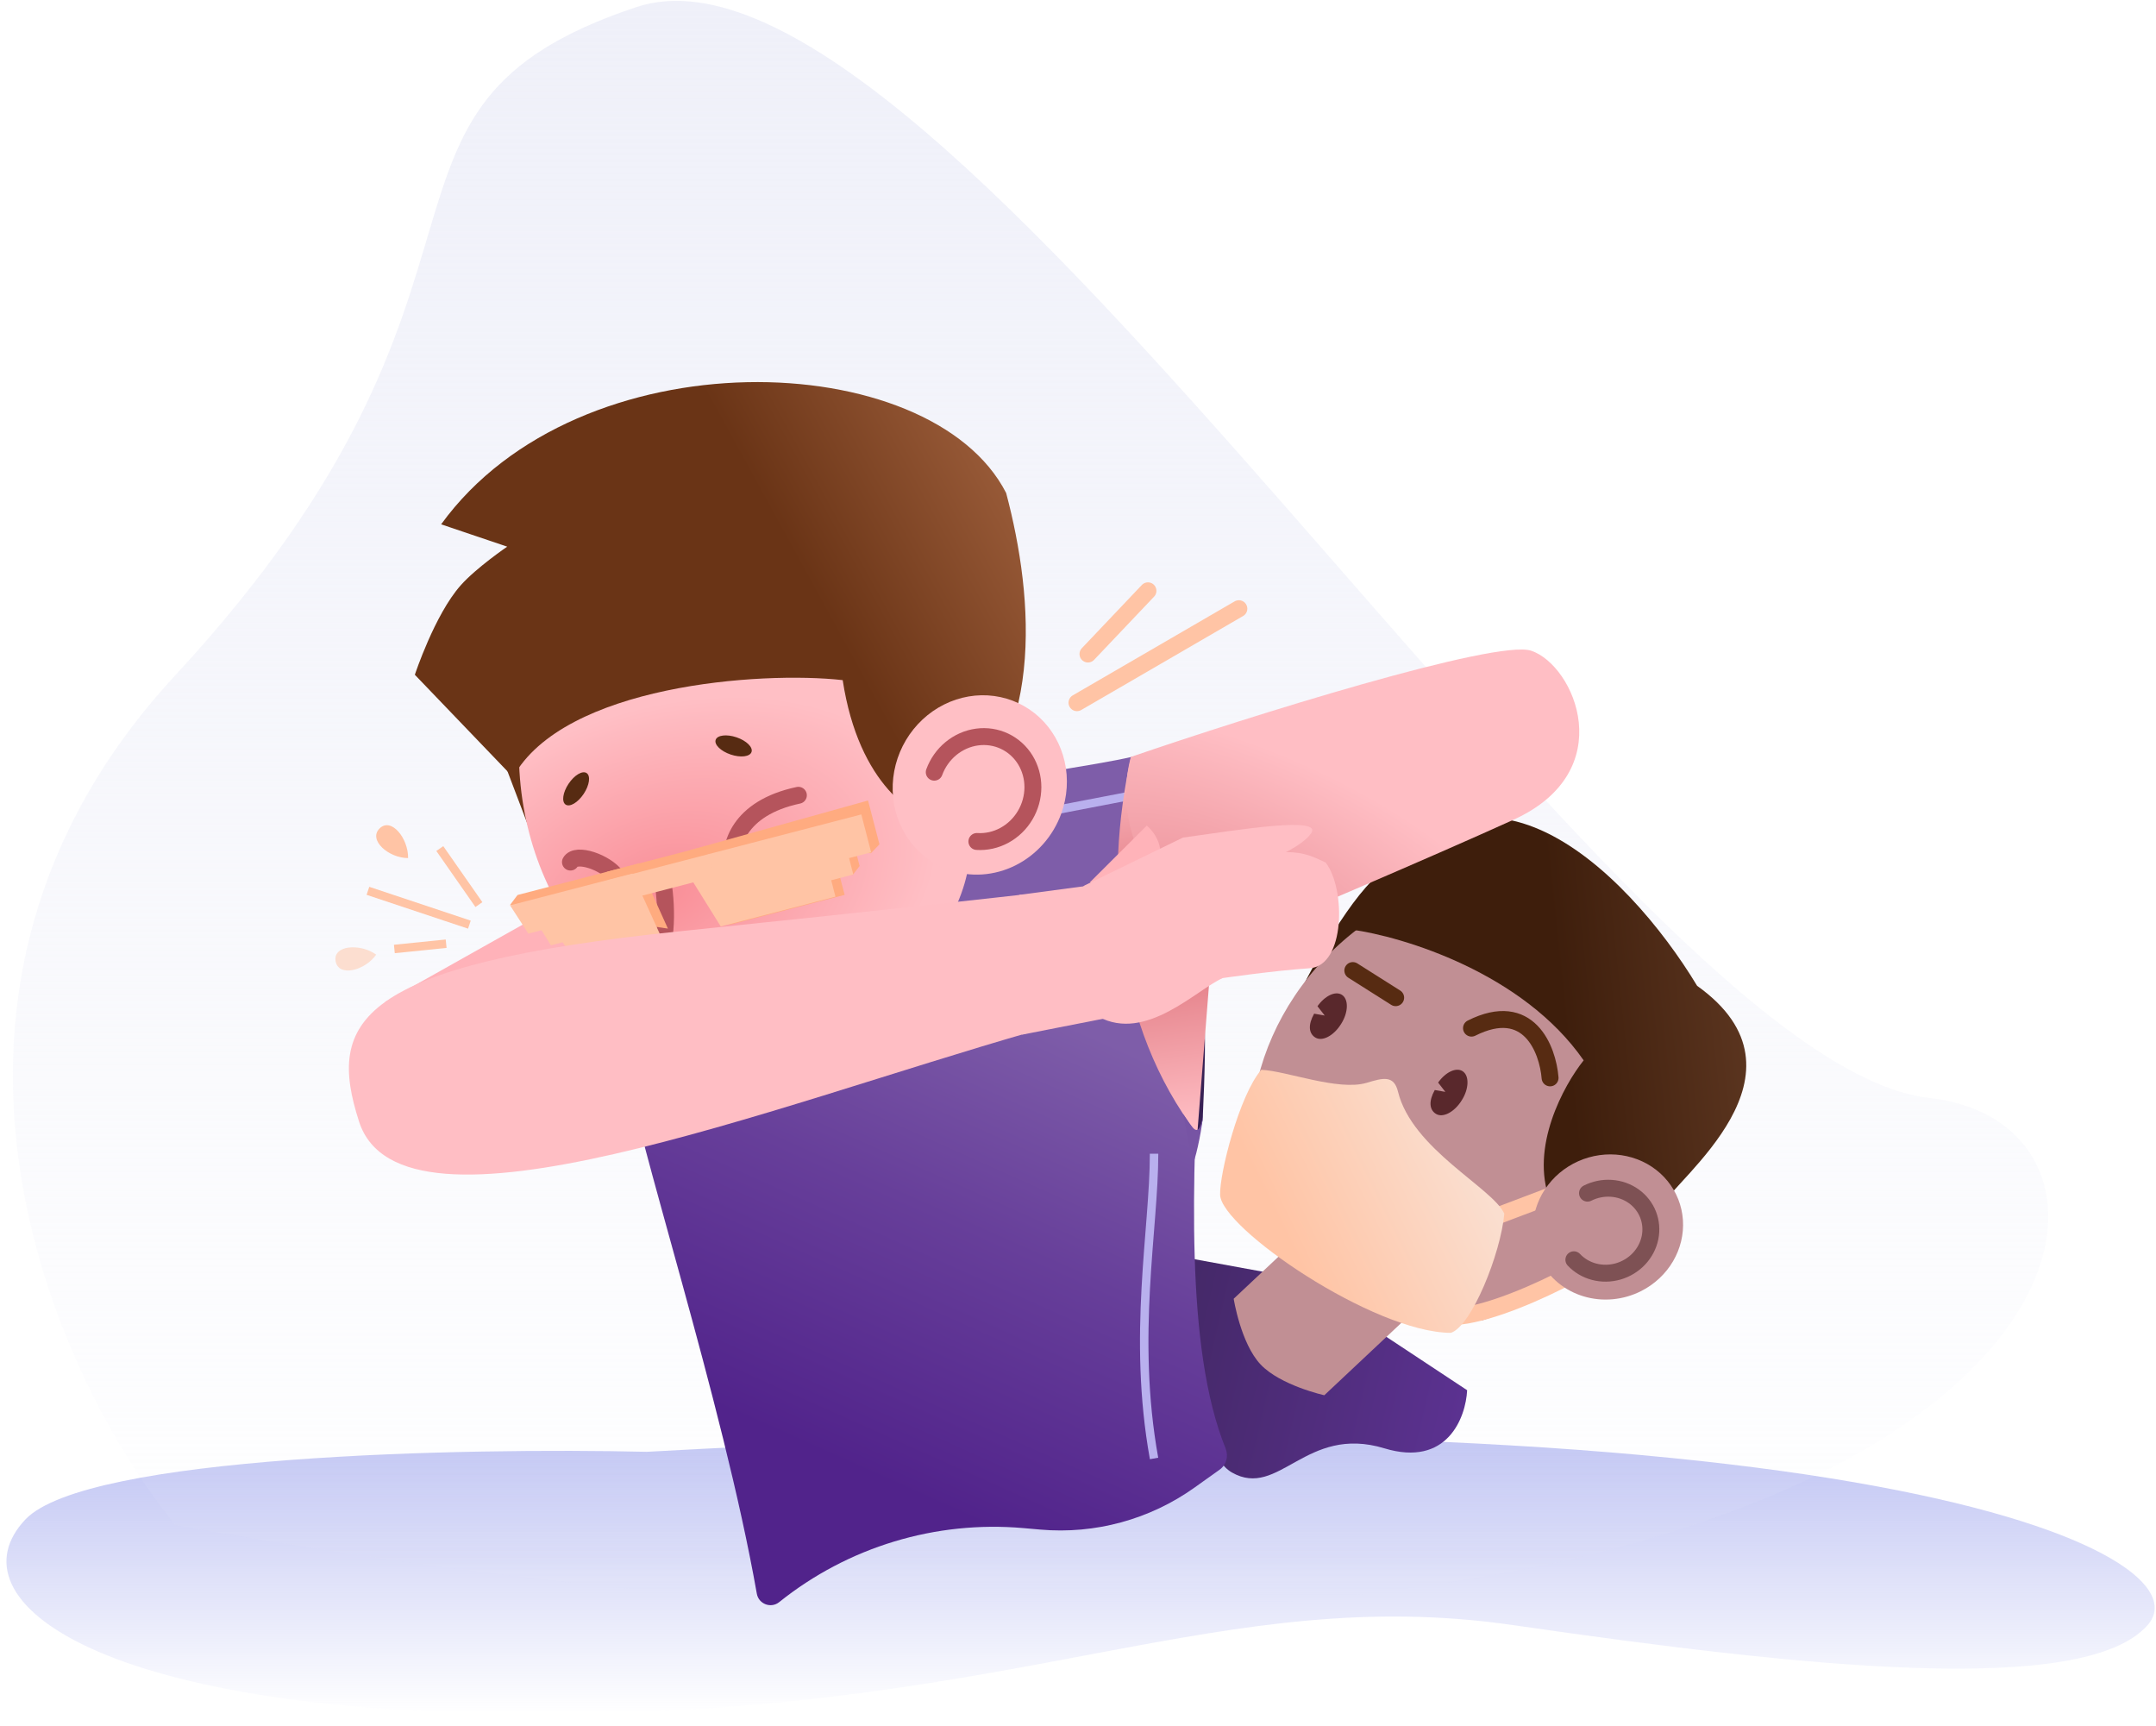
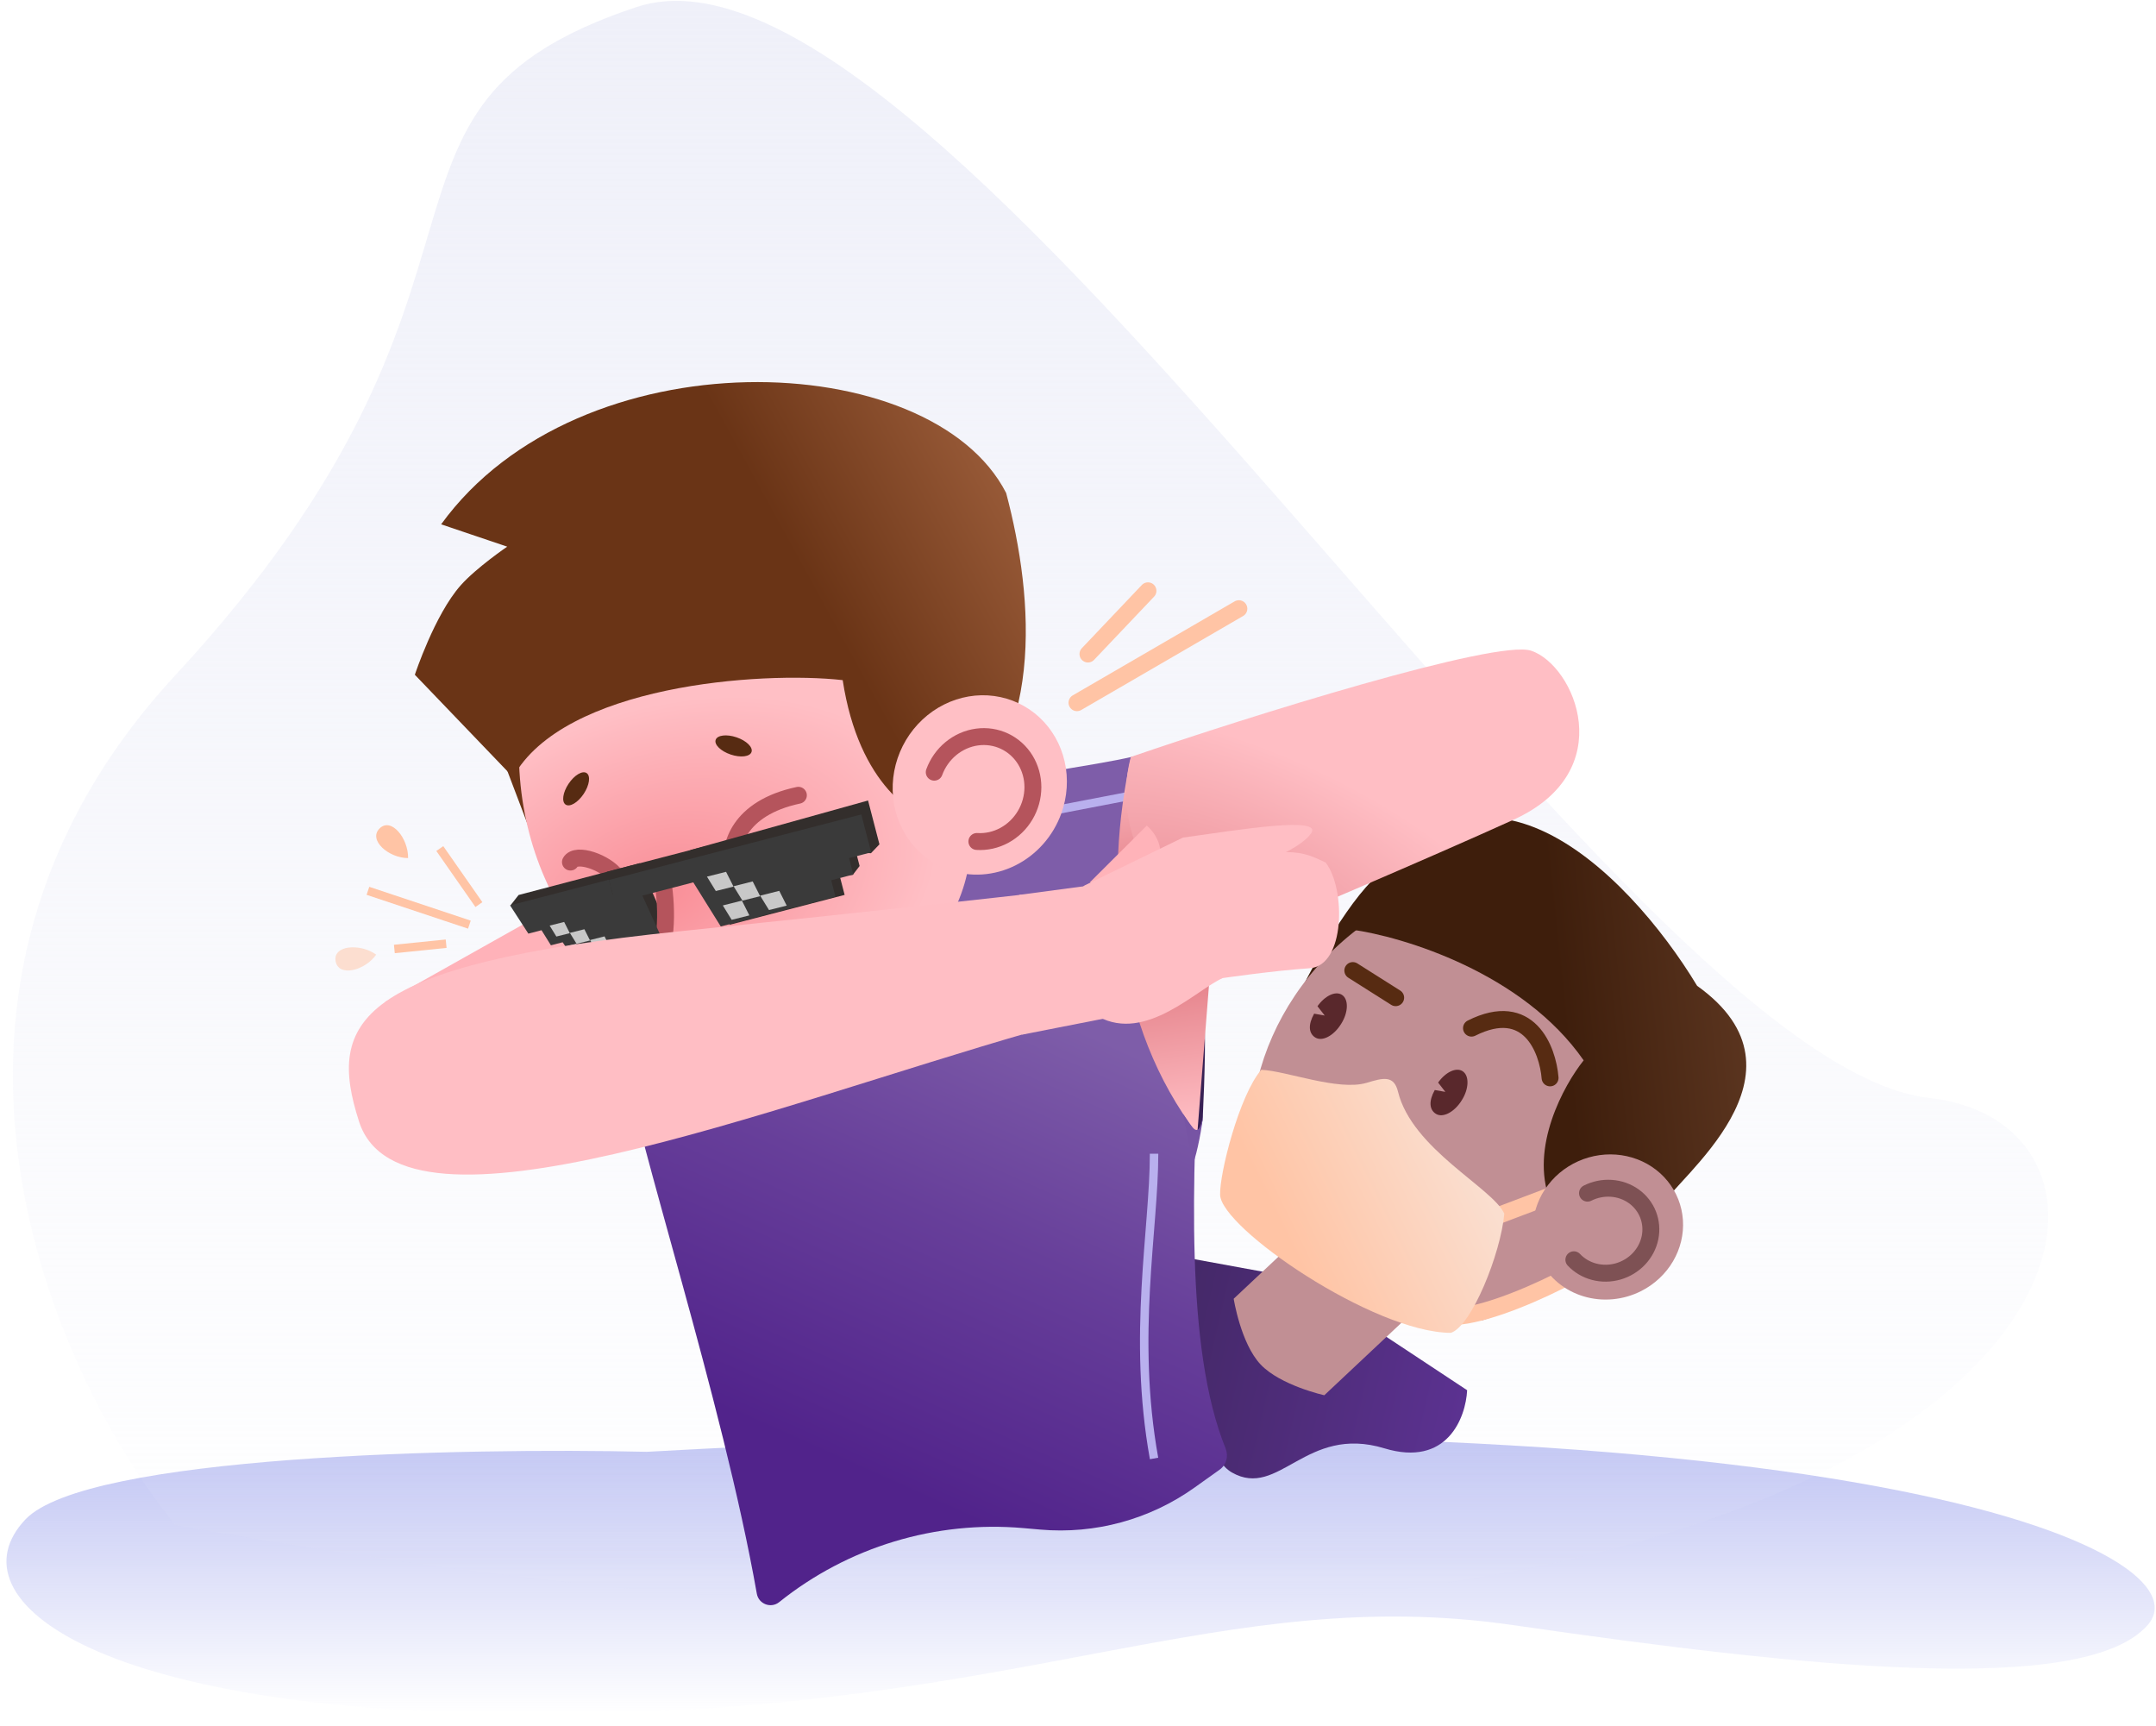
<svg xmlns="http://www.w3.org/2000/svg" width="255" height="204" viewBox="0 0 255 204" fill="none">
  <path d="M3.004 179.678C10.204 172.078 55.004 171.178 76.504 171.678C220.004 163.678 261.504 183.678 254.004 192.178C246.504 200.678 213.504 197.178 179.004 192.178C144.504 187.178 121.504 202.178 66.504 202.678C11.504 203.178 -5.996 189.178 3.004 179.678Z" fill="url(#paint0_linear)" />
  <path d="M20.736 79.847C-14.064 117.447 6.236 162.514 20.736 180.347C241.236 219.347 264.736 133.847 228.236 129.847C191.736 125.847 111.236 -11.153 75.236 0.847C39.236 12.847 64.236 32.847 20.736 79.847Z" fill="url(#paint1_linear)" />
  <path d="M142.304 119.984C142.705 120.755 142.451 128.155 142.274 131.759C142.363 133.516 140.733 136.402 139.838 134.55C138.943 132.699 141.803 119.019 142.304 119.984Z" fill="#382155" />
  <path d="M139.371 148.553L153.448 151.128L173.526 164.395C173.364 167.627 171.178 173.526 163.732 171.265C154.424 168.439 151.273 177.292 145.708 174.126C141.256 171.592 139.628 156.022 139.371 148.553Z" fill="url(#paint2_linear)" />
  <path d="M165.014 102.407C161.832 102.761 156.446 111.975 154.15 116.538L157.671 117.286L165.014 102.407Z" fill="#3E1E0C" />
  <path d="M158.39 141.862L169.108 153.272L156.632 164.99C156.632 164.99 151.43 163.833 149.086 161.339C146.743 158.844 145.914 153.58 145.914 153.58L158.39 141.862Z" fill="#C18F94" />
  <path fill-rule="evenodd" clip-rule="evenodd" d="M194.086 109.716C184.353 100.357 167.644 101.944 156.767 113.255C145.89 124.566 144.98 141.304 154.712 150.663C158.888 154.555 169.546 156.21 175.254 156.153C183.726 153.41 183.976 149.587 187.388 147.624C191.863 145.422 185.727 142.719 184.613 141.362L186.62 141.483C188.88 139.133 187.727 141.115 190.077 143.374L192.977 145.939C202.865 134.694 203.486 118.754 194.086 109.716Z" fill="#C18F94" />
  <path d="M187.306 125.389C180.124 115.046 165.988 110.766 159.818 109.919C173.133 83.079 192.637 103.171 200.725 116.572C215.295 126.975 198.08 139.454 196.459 142.718C195.161 145.329 187.167 143.298 183.332 141.956C180.907 135.688 184.971 128.3 187.306 125.389Z" fill="url(#paint3_linear)" />
  <path d="M160.003 114.769L165.073 117.977" stroke="#572B12" stroke-width="2" stroke-linecap="round" />
  <path d="M169.621 155.223C173.361 157.663 188.573 149.935 192.355 146.63" stroke="#FFC4A5" stroke-width="2" stroke-linecap="round" stroke-linejoin="round" />
  <path d="M183.335 127.461C183.058 124.081 180.811 118.172 174.04 121.579" stroke="#572B12" stroke-width="2" stroke-linecap="round" />
  <path d="M174.921 144.614C177.775 143.534 187.994 139.553 191.539 138.569" stroke="#FFC4A5" stroke-width="2" stroke-linecap="round" stroke-linejoin="round" />
  <path fill-rule="evenodd" clip-rule="evenodd" d="M171.594 157.613C174.038 156.847 177.503 148.237 177.922 143.513C176.524 140.457 167.038 135.903 165.351 129.107C164.868 127.091 163.556 127.47 161.638 128.045C158.269 129.05 152.078 126.608 149.175 126.509C146.571 129.514 144.224 138.802 144.309 141.288C144.421 145.214 162.411 157.553 171.594 157.613Z" fill="url(#paint4_linear)" />
-   <path fill-rule="evenodd" clip-rule="evenodd" d="M194.113 152.667C195.688 151.869 196.998 150.645 197.876 149.149C198.754 147.654 199.161 145.955 199.047 144.266C198.932 142.577 198.301 140.974 197.232 139.66C196.163 138.346 194.706 137.38 193.043 136.884C191.38 136.387 189.586 136.383 187.889 136.871C186.192 137.359 184.667 138.318 183.507 139.627C182.347 140.935 181.604 142.534 181.372 144.222C181.139 145.911 181.428 147.612 182.202 149.111C182.717 150.109 183.433 150.992 184.311 151.711C185.189 152.43 186.21 152.97 187.316 153.3C188.423 153.631 189.593 153.745 190.759 153.636C191.925 153.527 193.065 153.198 194.113 152.667V152.667Z" fill="#C18F94" />
+   <path fill-rule="evenodd" clip-rule="evenodd" d="M194.113 152.667C195.688 151.869 196.998 150.645 197.876 149.149C198.754 147.654 199.161 145.955 199.047 144.266C198.932 142.577 198.301 140.974 197.232 139.66C196.163 138.346 194.706 137.38 193.043 136.884C191.38 136.387 189.586 136.383 187.889 136.871C186.192 137.359 184.667 138.318 183.507 139.627C182.347 140.935 181.604 142.534 181.372 144.222C181.139 145.911 181.428 147.612 182.202 149.111C182.717 150.109 183.433 150.992 184.311 151.711C185.189 152.43 186.21 152.97 187.316 153.3C188.423 153.631 189.593 153.745 190.759 153.636C191.925 153.527 193.065 153.198 194.113 152.667Z" fill="#C18F94" />
  <path d="M186.147 148.968C186.788 149.652 187.62 150.143 188.548 150.386C189.477 150.629 190.466 150.614 191.403 150.343C192.339 150.071 193.187 149.555 193.85 148.851C194.513 148.147 194.965 147.285 195.155 146.36C195.344 145.436 195.264 144.487 194.923 143.62C194.581 142.754 193.993 142.004 193.224 141.456C192.455 140.908 191.536 140.584 190.571 140.52C189.605 140.455 188.632 140.654 187.761 141.093" stroke="#7E5154" stroke-width="2" stroke-linecap="round" stroke-linejoin="round" />
  <path fill-rule="evenodd" clip-rule="evenodd" d="M158.614 121.089C159.495 119.712 159.524 118.148 158.709 117.635C157.944 117.152 156.7 117.754 155.822 118.988L156.681 120.088L155.428 119.868C154.685 121.201 154.792 122.206 155.566 122.688C156.387 123.197 157.753 122.483 158.614 121.089Z" fill="#59282C" />
  <path fill-rule="evenodd" clip-rule="evenodd" d="M172.884 130.117C173.764 128.74 173.793 127.176 172.978 126.663C172.213 126.181 170.969 126.782 170.091 128.016L170.95 129.116L169.697 128.896C168.954 130.23 169.061 131.234 169.835 131.716C170.656 132.226 172.022 131.511 172.884 130.117Z" fill="#59282C" />
  <path d="M127.379 83.095L146.527 71.978" stroke="#FFC4A5" stroke-width="2" stroke-linecap="round" />
  <path d="M128.678 77.34L135.775 69.864" stroke="#FFC4A5" stroke-width="2" stroke-linecap="round" />
  <path d="M89.513 188.455C85.444 165.418 75.256 134.793 73.524 123.875C80.249 114.135 93.838 105.137 95.453 103.609C109.598 90.238 128.81 92.021 138.374 88.169C148.696 90.831 135.291 147.469 144.957 171.28C145.322 172.181 145.052 173.218 144.261 173.783L141.288 175.903C135.993 179.68 129.524 181.443 123.044 180.875L121.053 180.7C110.652 179.788 100.299 182.925 92.153 189.457C91.182 190.236 89.729 189.681 89.513 188.455Z" fill="url(#paint5_linear)" />
  <path d="M133.742 94.09L112.986 98.081" stroke="#B9B0EE" />
  <path d="M141.607 134.08C131.846 121.327 130.519 104.198 133.773 89.507C138.613 88.739 142.44 100.788 143.749 106.908L141.607 134.08Z" fill="url(#paint6_linear)" />
  <path d="M181.101 76.948C176.999 75.571 147.814 84.67 133.756 89.509C130.946 99.8 139.266 108.985 143.754 112.173C151.274 109.017 168.851 101.551 178.999 96.941C191.685 91.178 186.228 78.668 181.101 76.948Z" fill="url(#paint7_radial)" />
  <path d="M80.963 112.032L69.546 131.396L104.681 115.479L80.963 112.032Z" fill="#4E2289" />
  <path d="M67.742 106.011L45.492 118.511L77.992 112.511L67.742 106.011Z" fill="#FFB2B9" />
  <path d="M58.407 86.957L65.251 104.971L76.012 83.274L58.407 86.957Z" fill="#6A3416" />
  <path fill-rule="evenodd" clip-rule="evenodd" d="M93.707 54.164C77.674 52.674 63.272 66.578 61.541 85.212C59.809 103.847 71.406 120.131 87.439 121.621C94.227 122.145 105.395 115.764 110.676 111.466C116.537 102.609 113.926 98.859 115.648 94.491C118.184 89.111 110.452 91.152 108.405 90.716L110.367 89.337C110.726 85.465 111.124 88.17 114.996 88.529L119.607 88.765C120.466 70.927 109.193 55.602 93.707 54.164Z" fill="url(#paint8_radial)" />
  <path d="M99.669 80.426C101.579 92.893 108.272 96.879 111.379 97.313C123.811 88.583 122.304 70.729 119.002 58.297C110.1 40.907 68.482 39.512 52.175 62.002L59.99 64.643C59.99 64.643 56.342 67.129 54.486 69.219C51.406 72.689 49.066 79.791 49.066 79.791L60.678 91.895C66.668 81.041 89.923 79.332 99.669 80.426Z" fill="url(#paint9_linear)" />
+   <path d="M72.881 103.63C71.637 101.957 68.131 100.76 67.469 101.941" stroke="#B5545C" stroke-width="2" stroke-linecap="round" stroke-linejoin="round" />
  <path d="M136.496 136.43C136.496 145.43 133.876 157.931 136.496 172.465" stroke="#B9B0EE" />
  <path d="M55.517 109.343L43.517 105.343" stroke="#FFC4A5" />
  <path d="M52.767 111.593L46.642 112.218" stroke="#FFC4A5" />
  <path d="M56.642 106.968L52.017 100.343" stroke="#FFC4A5" />
  <path d="M48.266 101.469C48.308 99.135 46.265 96.594 44.891 97.969C43.517 99.343 45.975 101.469 48.266 101.469Z" fill="#FFC4A5" />
  <path d="M44.494 112.885C42.599 111.524 39.347 111.759 39.696 113.671C40.046 115.583 43.191 114.77 44.494 112.885Z" fill="#FFC4A5" fill-opacity="0.5" />
  <ellipse cx="68.141" cy="93.281" rx="2.239" ry="1.075" transform="rotate(-56.3309 68.1408 93.281)" fill="#572B12" />
  <ellipse rx="2.239" ry="1.075" transform="matrix(-0.947383 -0.320103 -0.320103 0.947383 86.7655 88.2062)" fill="#572B12" />
-   <path fill-rule="evenodd" clip-rule="evenodd" d="M125.52 96.209C126.241 94.222 126.381 92.082 125.923 90.058C125.464 88.033 124.428 86.216 122.945 84.836C121.461 83.456 119.597 82.575 117.589 82.303C115.58 82.032 113.516 82.383 111.658 83.312C109.8 84.24 108.232 85.706 107.15 87.522C106.069 89.338 105.524 91.424 105.583 93.516C105.642 95.608 106.304 97.613 107.484 99.276C108.664 100.94 110.309 102.188 112.213 102.862C113.479 103.311 114.828 103.495 116.183 103.404C117.538 103.312 118.872 102.947 120.108 102.329C121.344 101.711 122.458 100.852 123.387 99.802C124.316 98.752 125.041 97.531 125.52 96.209V96.209Z" fill="#FFBFC5" />
-   <path d="M78.049 102.642C78.733 104.968 79.193 110.431 77.889 113.136" stroke="#B5545C" stroke-width="2" stroke-linecap="round" stroke-linejoin="round" />
+   <path fill-rule="evenodd" clip-rule="evenodd" d="M125.52 96.209C126.241 94.222 126.381 92.082 125.923 90.058C125.464 88.033 124.428 86.216 122.945 84.836C121.461 83.456 119.597 82.575 117.589 82.303C115.58 82.032 113.516 82.383 111.658 83.312C109.8 84.24 108.232 85.706 107.15 87.522C106.069 89.338 105.524 91.424 105.583 93.516C105.642 95.608 106.304 97.613 107.484 99.276C108.664 100.94 110.309 102.188 112.213 102.862C113.479 103.311 114.828 103.495 116.183 103.404C117.538 103.312 118.872 102.947 120.108 102.329C121.344 101.711 122.458 100.852 123.387 99.802C124.316 98.752 125.041 97.531 125.52 96.209Z" fill="#FFBFC5" />
+   <path d="M61.337 105.835L60.366 107.072L79.06 109.902L75.664 102.07L61.337 105.835Z" fill="#332E2C" />
  <path d="M115.539 99.507C116.658 99.579 117.786 99.326 118.796 98.778C119.805 98.229 120.656 97.406 121.251 96.402C121.847 95.398 122.163 94.253 122.166 93.095C122.168 91.938 121.855 90.815 121.264 89.853C120.672 88.891 119.824 88.129 118.817 87.652C117.809 87.175 116.682 87.003 115.562 87.155C114.442 87.306 113.374 87.776 112.479 88.511C111.584 89.245 110.898 90.216 110.497 91.312" stroke="#B5545C" stroke-width="2" stroke-linecap="round" stroke-linejoin="round" />
-   <path d="M72.881 103.63C71.637 101.957 68.131 100.76 67.469 101.941" stroke="#B5545C" stroke-width="2" stroke-linecap="round" stroke-linejoin="round" />
  <path d="M86.624 102.265C86.246 100.155 87.278 95.556 94.428 94.043" stroke="#B5545C" stroke-width="2" stroke-linecap="round" stroke-linejoin="round" />
  <path d="M128.928 104.7L120.598 105.813C115.824 109.287 118.82 118.282 120.915 122.345L130.899 120.385L128.928 104.7Z" fill="#FFBEC4" />
-   <path d="M81.682 100.509L80.332 101.9L86.333 109.346L99.899 105.822L99.297 103.507L100.865 103.453L101.67 102.406L101.26 100.829L103.013 100.892L104.016 99.844L102.669 94.659L81.682 100.509Z" fill="#FFAB80" />
-   <path d="M101.872 96.309L80.461 101.871L85.249 109.556L98.814 106.033L98.31 104.091L100.925 103.412L100.421 101.47L103.036 100.791L101.872 96.309Z" fill="#FFC4A5" />
-   <path d="M61.211 105.834L60.318 107.022L78.998 109.809L75.521 102.117L61.211 105.834Z" fill="#FFAB7F" />
-   <rect x="71.78" y="103.089" width="12.114" height="2.778" transform="rotate(-14.5596 71.7798 103.089)" fill="#FFAB7F" />
-   <path d="M72.032 104.06L83.825 100.997L84.523 103.686L72.73 106.749L72.032 104.06Z" fill="#FFC4A5" />
-   <path d="M60.328 107.06L74.79 103.303L78.232 110.86L67.598 112.984L66.546 111.424L65.16 111.784L64.049 109.999L62.491 110.404L60.328 107.06Z" fill="#FFC4A5" />
+   <path d="M78.049 102.642C78.733 104.968 79.193 110.431 77.889 113.136" stroke="#B5545C" stroke-width="2" stroke-linecap="round" stroke-linejoin="round" />
+   <path d="M81.682 100.509L80.332 101.9L86.333 109.346L99.899 105.823L99.297 103.508L100.865 103.453L101.67 102.407L101.26 100.829L103.013 100.892L104.016 99.844L102.669 94.66L81.682 100.509Z" fill="#332E2C" />
+   <path d="M101.872 96.309L80.461 101.871L85.249 109.556L98.814 106.033L98.31 104.091L100.925 103.412L100.421 101.47L103.036 100.791L101.872 96.309Z" fill="#3A3A3A" />
+   <path d="M60.328 107.06L74.79 103.303L78.232 110.86L67.598 112.984L66.546 111.424L65.16 111.784L64.049 109.999L62.491 110.404L60.328 107.06Z" fill="#3A3A3A" />
+   <path d="M65.804 110.746L65.01 109.454L66.725 109.022L67.394 110.348L65.804 110.746Z" fill="#C8C8C8" />
+   <path d="M68.196 111.607L67.401 110.316L69.117 109.884L69.785 111.21L68.196 111.607Z" fill="#C8C8C8" />
+   <path d="M67.228 113.331L66.434 112.039L68.149 111.607L68.818 112.933L67.228 113.331Z" fill="#C8C8C8" />
+   <path d="M70.58 112.453L69.785 111.162L71.501 110.729L72.169 112.056L70.58 112.453Z" fill="#C8C8C8" />
+   <rect x="71.779" y="103.089" width="12.114" height="2.778" transform="rotate(-14.5596 71.7793 103.089)" fill="#332E2C" />
+   <path d="M72.032 104.06L83.825 100.997L84.523 103.686L72.73 106.749L72.032 104.06Z" fill="#3A3A3A" />
+   <path d="M84.662 105.364L83.615 103.663L85.875 103.094L86.756 104.841L84.662 105.364Z" fill="#C8C8C8" />
+   <path d="M87.812 106.5L86.765 104.799L89.025 104.229L89.906 105.976L87.812 106.5Z" fill="#C8C8C8" />
+   <path d="M86.537 108.77L85.49 107.069L87.751 106.5L88.631 108.247L86.537 108.77Z" fill="#C8C8C8" />
+   <path d="M90.953 107.614L89.906 105.913L92.166 105.343L93.047 107.09L90.953 107.614Z" fill="#C8C8C8" />
  <path d="M80.454 110.12C42.097 114.056 38.64 120.801 42.47 132.637C47.525 148.253 91.273 130.79 122.079 121.991L121.153 119.182C119.724 114.85 119.615 110.192 120.838 105.798C120.838 105.798 104.973 107.603 80.454 110.12Z" fill="#FFBEC4" />
  <path d="M135.635 97.627L128.895 104.349L135.079 104.469C138.722 101.725 136.968 98.764 135.635 97.627Z" fill="#FFB3B9" />
  <path d="M128.282 104.703L139.914 99.045C146.643 98.103 156.524 96.491 155.07 98.549C154.534 99.306 153.44 100.065 152.091 100.769C154.292 100.734 155.522 101.405 156.792 101.993C159.188 105.102 159.118 114.212 154.898 114.495C150.678 114.777 144.611 115.66 144.611 115.66C141.471 117.055 135.557 123.258 129.943 120.239C128.603 119.519 126.586 105.634 128.282 104.703Z" fill="#FFBEC4" />
  <path d="M142.289 131.851C142.248 132.87 141.583 136.509 141.088 137.643L139.932 131.751C140.907 133.115 141.776 135.114 142.289 131.851Z" fill="#7754A4" />
  <defs>
    <linearGradient id="paint0_linear" x1="127.803" y1="151.661" x2="127.803" y2="202.691" gradientUnits="userSpaceOnUse">
      <stop stop-color="#9AA1EC" />
      <stop offset="1" stop-color="#9AA1EC" stop-opacity="0" />
    </linearGradient>
    <linearGradient id="paint1_linear" x1="121.888" y1="0.103" x2="121.888" y2="190.513" gradientUnits="userSpaceOnUse">
      <stop stop-color="#EFF0F9" />
      <stop offset="1" stop-color="#EFF0F9" stop-opacity="0" />
    </linearGradient>
    <linearGradient id="paint2_linear" x1="137.822" y1="158.981" x2="174.005" y2="167.413" gradientUnits="userSpaceOnUse">
      <stop stop-color="#442867" />
      <stop offset="1" stop-color="#5C3292" />
    </linearGradient>
    <linearGradient id="paint3_linear" x1="209.948" y1="124.036" x2="185.498" y2="126.611" gradientUnits="userSpaceOnUse">
      <stop stop-color="#5F3822" />
      <stop offset="1" stop-color="#3E1E0C" />
    </linearGradient>
    <linearGradient id="paint4_linear" x1="175.814" y1="141.192" x2="154.757" y2="151.573" gradientUnits="userSpaceOnUse">
      <stop stop-color="#FADECF" />
      <stop offset="1" stop-color="#FFC4A5" />
    </linearGradient>
    <linearGradient id="paint5_linear" x1="135.761" y1="125.262" x2="111.941" y2="178.53" gradientUnits="userSpaceOnUse">
      <stop stop-color="#7E5DA9" />
      <stop offset="0.458" stop-color="#673F9A" />
      <stop offset="1" stop-color="#51238B" />
    </linearGradient>
    <linearGradient id="paint6_linear" x1="135.487" y1="89.235" x2="141.291" y2="132.991" gradientUnits="userSpaceOnUse">
      <stop stop-color="#FFBEC4" />
      <stop offset="0.462" stop-color="#DB6C75" />
      <stop offset="1" stop-color="#FFBEC4" />
    </linearGradient>
    <radialGradient id="paint7_radial" cx="0" cy="0" r="1" gradientUnits="userSpaceOnUse" gradientTransform="translate(143.168 108.139) rotate(111.709) scale(20.7944 44.2228)">
      <stop stop-color="#EB9199" />
      <stop offset="1" stop-color="#FFBEC4" />
    </radialGradient>
    <radialGradient id="paint8_radial" cx="0" cy="0" r="1" gradientUnits="userSpaceOnUse" gradientTransform="translate(78.0768 105.608) rotate(71.0318) scale(21.7299 33.9252)">
      <stop stop-color="#F98E97" />
      <stop offset="1" stop-color="#FFBFC5" />
    </radialGradient>
    <linearGradient id="paint9_linear" x1="123" y1="57.008" x2="62.099" y2="90.425" gradientUnits="userSpaceOnUse">
      <stop stop-color="#9E5F3C" />
      <stop offset="0.427" stop-color="#6A3416" />
    </linearGradient>
  </defs>
</svg>
